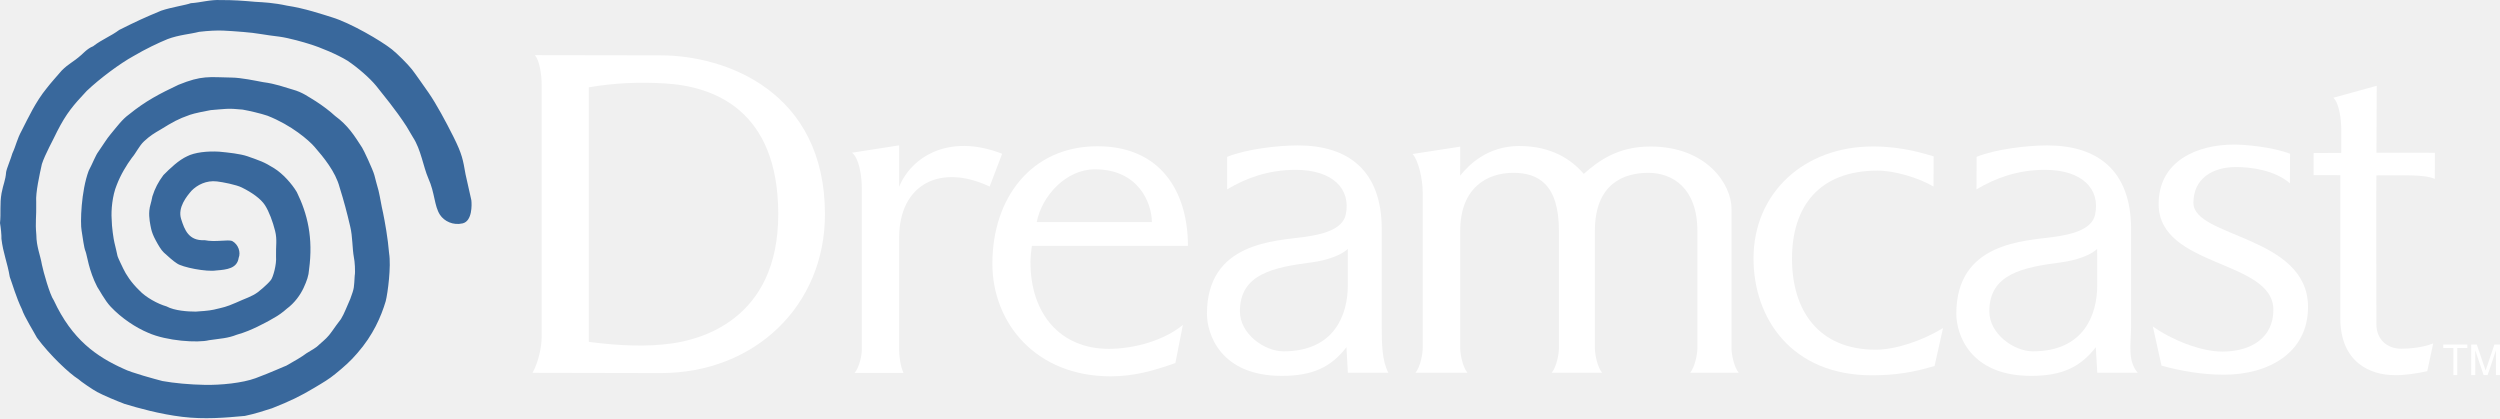
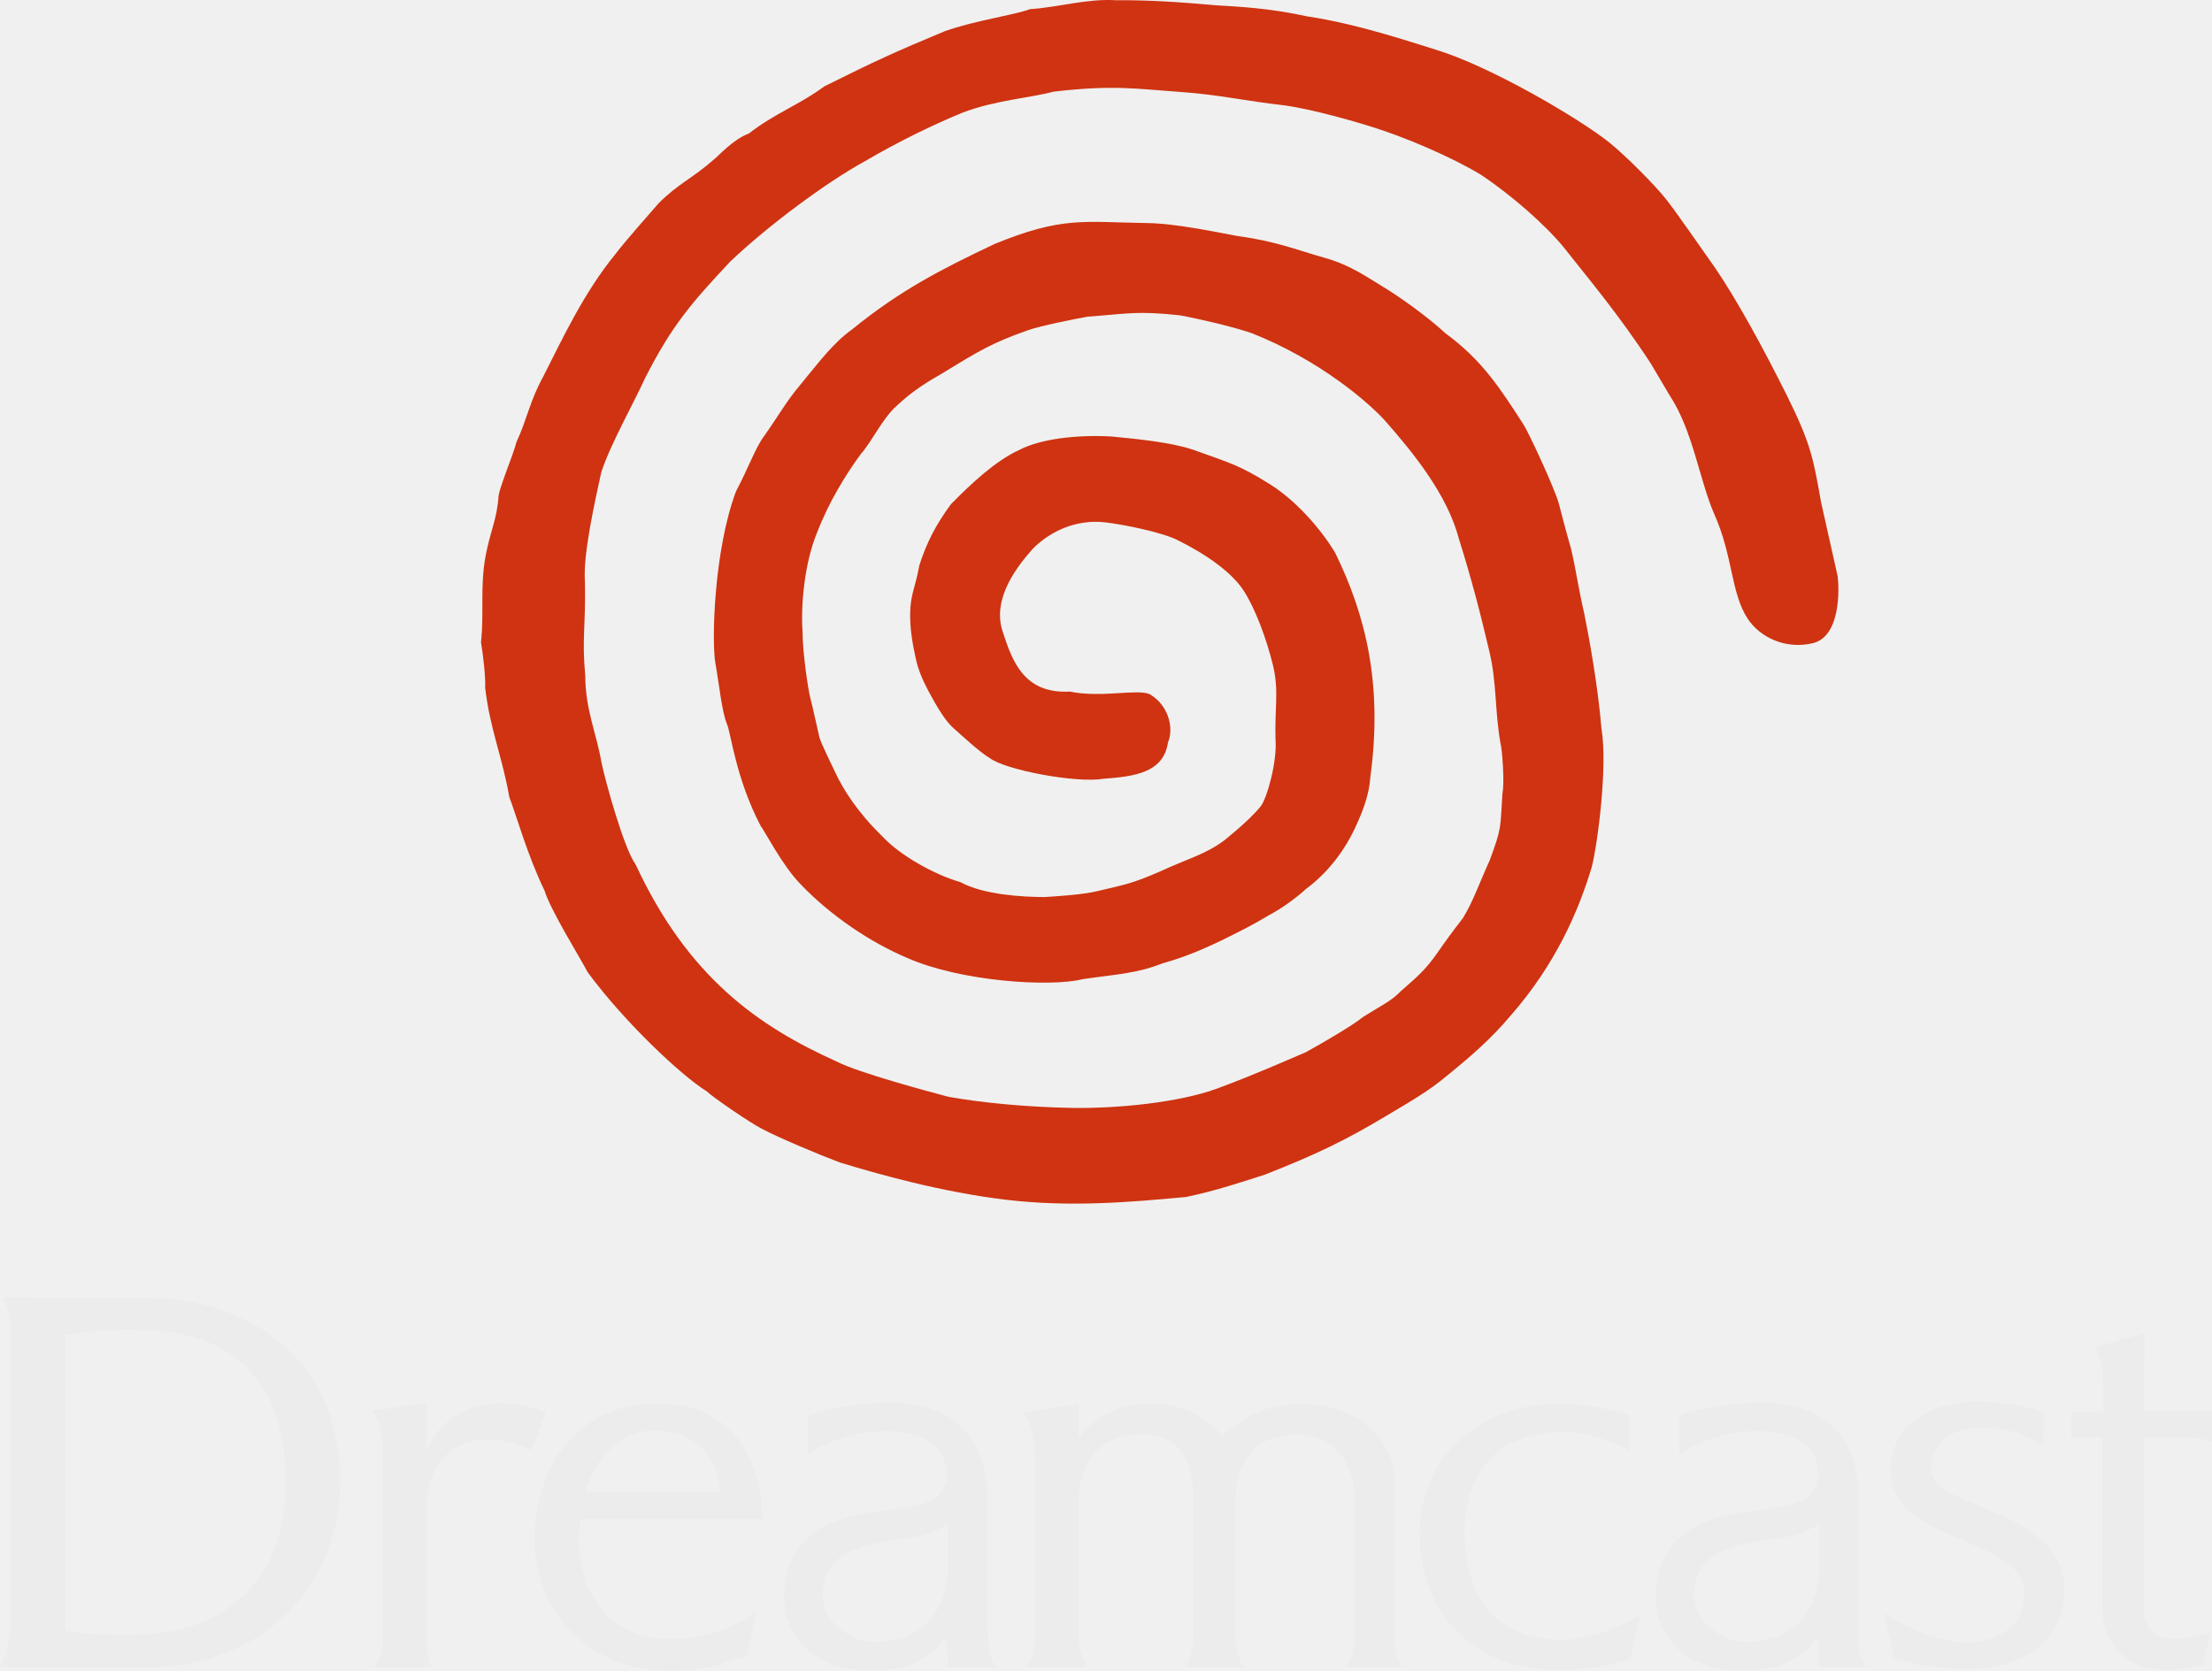
- <svg xmlns="http://www.w3.org/2000/svg" version="1.1" id="Layer_1" x="0px" y="0px" viewBox="0 0 3839 642" style="enable-background:new 0 0 3839 642;" xml:space="preserve">
-   <style type="text/css">
- 	.st0{fill:#F05100;}
- 	.st1{fill:#39689C;}
- 	.st2{fill:#CF3312;}
- 	.st3{fill:#FFFFFF;}
- </style>
-   <g>
-     <g>
-       <polygon class="st3" points="3767.4,534.4 3751.9,534.4 3751.9,529.1 3788.8,529.1 3788.8,534.4 3773.4,534.4 3773.4,576     3767.4,576   " />
-       <polygon class="st3" points="3813.8,576 3801,537.9 3801,576 3794.8,576 3794.8,529.1 3803.4,529.1 3816.9,569 3830.4,529.1     3839,529.1 3839,576 3832.8,576 3832.8,537.9 3820,576   " />
-       <path class="st3" d="M831.8,131c0-16.3-3.1-37.4-10.3-46.3c47.2,0,149.2,0.3,192.9,0.3c100.6,0,252.4,55.9,252.4,244.1    c0,139.8-107.2,243.8-252.4,243.8c-31.9,0-153.4-0.4-196.6-0.4c8.8-16.3,14-38.5,14-56V131L831.8,131z M904.2,525    c46.5,6,89.3,7.9,128.1,2.3c37.5-5.4,163.6-32.5,162.8-199.9c-0.7-158.6-98.8-194.9-174.2-199.3c-39.4-2.3-77.5-0.8-116.7,6    L904.2,525L904.2,525z" />
-       <path class="st3" d="M1308.4,234.5l72.3-11.3c0,14.8,0,58.2,0,63.7c18.6-45.8,76.3-82.7,158.2-50.8l-19.2,50.4    c-75.1-35.6-139-4.4-139,79v171.9c0,8.2,1.8,24.7,6.7,35.3h-75.1c7.6-9.3,11.1-27.1,11.1-35.3v-248    C1323.4,271.4,1319.7,243.5,1308.4,234.5L1308.4,234.5z" />
-       <path class="st3" d="M3593.8,269c0,4.7,0,204.7,0,219.6c0,69,47.5,87.4,82.8,87.4c14.9,0.7,36-2.8,50.7-6l9.1-42.6    c-17.2,6.6-37.1,8.1-49.1,8.1c-22.1,0-38.1-14.7-38.1-37.6c0-20.6-0.5-222.1,0-228.6h-0.2c2.9,0,48.7-0.2,53.4,0    c15,0.5,26.6,1.4,36.5,5.4l0.1-40.1c0,0-87.9-0.1-89.7-0.1l0.4-102.8l-66.6,18.4c9.2,8.6,12.2,33.7,12.2,50.3    c0,0-0.1,30.7-0.1,34.4c-3,0-36.8,0.2-42.4,0.2v33.9C3558.5,269,3593.8,269,3593.8,269L3593.8,269z" />
-       <path class="st3" d="M3305.9,501.3c28.6,20.5,73.6,38.6,106.6,38.6c45.7,0,78.5-22.2,78.5-64.1c0-77.3-176.2-64.5-176.2-162.5    c0-66.3,59.3-91.3,115.8-91.3c18.2,0,59.6,3.9,86,14.1l-0.2,45.3c-23.4-20-59.2-24.9-82.7-24.9c-37.4,0-65.5,18.6-65.5,55    c0,53.4,176,50.3,176,159.9c0,70.9-61.4,104-129.1,104c-32.9,0-67.3-5.8-95.9-14L3305.9,501.3L3305.9,501.3z" />
-       <path class="st3" d="M2242.2,269.7c0-4,0.1-39.9,0.1-44.5l-73.2,11.3c8.8,9.2,15.6,38.1,15.6,58.7V535c0,8.2-3.5,28.1-11.1,37.4    h79.8c-7.6-9.3-11.1-29.2-11.1-37.4V354.6c0-66,40.9-89.2,81.5-89.2c36.8,0,70.1,15.9,70.1,89.2V535c0,8.2-3.5,28.1-11.1,37.4    h77.4c-7.6-9.3-11.1-29.2-11.1-37.4V354.6c0-73.2,45.2-89.2,82.1-89.2c36.8,0,75.3,23.1,75.3,89.2V535c0,8.2-3.5,28.1-11.1,37.4    h74.6c-7.6-9.3-11.1-29.2-11.1-37.4V320.3c0-36.6-37.4-95.3-124.6-95.3c-50.8,0-80.1,22.6-102.3,42    c-18.9-22.1-49.7-42.8-99.2-42.8C2284.6,224.3,2256.1,252.5,2242.2,269.7L2242.2,269.7z" />
-       <path class="st3" d="M2069.7,382.3c-10.4,9.8-32.3,17.5-54.9,20.5c-59.3,7.8-110.8,17.6-110.8,75.4c0,34.3,37.4,61.3,67,61.3    c78.4,0,98.7-56.6,98.7-101.2V382.3L2069.7,382.3L2069.7,382.3z M1884.5,240.8c29.9-12,78.2-17.5,108.5-17.5    c77.4,0,128.8,38.6,128.8,128.4v148.7c0,27.6,0.4,53.7,10.2,72h-62.2l-2.2-39.2c-23.5,30.4-51.7,44-99.4,44    c-94.2,0-114.8-64.4-114.8-95.3c0-110.4,105.1-111.7,150.6-118.2c25.2-3.6,57.7-10.7,62.6-34.4c8.1-39.1-19.9-68.5-77.1-68.5    c-42,0-76.4,12.8-105.1,30V240.8L1884.5,240.8z M3220.4,382.3c-10.4,9.8-32.3,17.5-54.9,20.5c-59.3,7.8-110.7,17.6-110.7,75.4    c0,34.3,37.4,61.3,67,61.3c78.4,0,98.7-56.6,98.7-101.2L3220.4,382.3L3220.4,382.3z M3035.3,240.8c29.9-12,78.3-17.5,108.5-17.5    c77.3,0,128.7,38.6,128.7,128.4v148.7c0,27.6-6,53.1,10.2,72h-62.1l-2.3-39.2c-23.6,30.4-51.6,44-99.4,44    c-94.2,0-114.8-64.4-114.8-95.3c0-110.4,105.1-111.7,150.6-118.2c25.3-3.6,57.8-10.7,62.6-34.4c8.1-39.1-19.9-68.5-77.1-68.5    c-42,0-76.3,12.8-105.1,30L3035.3,240.8L3035.3,240.8L3035.3,240.8z" />
-       <path class="st3" d="M2969.1,286.4c-23.3-13.6-60.1-24.4-85.8-24.4c-90.2,0-131.5,55.4-131.5,135.3c0,79.1,40.4,139.7,128.6,139.7    c30.2,0,71.4-13.6,103.3-33.2l-13,58.2c-32.5,9.7-59.9,14.3-96.1,14.3c-123.9,0-181.9-87.9-181.9-179.3    c0-101.1,77.9-172.1,183.3-172.1c46.1,0,79.7,11.3,93.3,15.2L2969.1,286.4L2969.1,286.4z" />
-       <path class="st3" d="M1582.4,401.6c0.1-8.4,1.2-16.3,2.1-24h239.7c0-82.4-41.2-153-138.9-153c-101.4,0-161.4,79.3-161.4,180.3    c0,91.4,67,173,181.6,173c36.3,0,66.6-8.9,99.4-20.4l11.5-58.5c-28,23.1-73.3,36.7-114.1,36.7    C1628.8,535.6,1582,482.5,1582.4,401.6L1582.4,401.6z M1592,341c7.8-40.1,44.9-81,89.3-81c67.9,0,87.5,53,87.5,81    C1768.7,341,1592,341.1,1592,341L1592,341z" />
-     </g>
-     <path class="st1" d="M440.9,8.7c26.9,4,54.4,13.4,68.7,17.8c28.9,8.8,75.7,36.2,92.3,49.4c7.8,6.2,24.3,22.5,30.7,30.7   c6.2,8,18.1,25.3,25.6,35.9c12.1,17.6,26.2,43.8,38.3,67.9c13.4,26.9,14.4,34.8,18.4,57.3l8.9,39.7c0.8,6.9,1.5,32-13.3,35.6   c-14.8,3.5-28.4-3.3-34.9-13.2c-8.9-13.8-7.7-33.4-17.8-55.8c-7.9-18.1-11.3-44.4-23.8-63.4l-9.8-16.6   c-17.4-26.8-35.6-48.1-46.4-62c-9.6-11.7-27.4-27.5-44.2-38.8c-15.6-9.5-40.9-20.3-59.1-25.8c-5.8-1.9-30.6-9.2-46.1-11.2   c-21-2.3-34.7-5.7-54.6-7.1c-24.6-1.7-36.4-3.9-68.2-0.2c-12.1,3.3-31.2,4.6-48.4,11.2c-13.9,5.7-33.2,14.8-52.2,26   c-20.4,11.2-51.3,34-71.9,53.6c-20.7,22.1-31,34-45.3,62c-6.4,13.7-18.6,35.1-23.5,50.3c-3.4,15.4-9.8,44-8.7,58   c0.5,24.9-1.7,30.1,0.2,50.5c0.1,18.4,6.1,31.1,8.6,46.1c2.1,10.4,12.1,46.2,18.2,54.6c28,60.3,65.5,86.4,107.4,105.2   c11.8,6,48.7,15.9,59.4,18.7c18.2,3.3,42.2,5.5,65.2,5.9c24.3,0.5,57.7-2.8,78-10.3c22-8.1,47.4-19.6,47.1-19.2   c10.2-5.6,25.8-14.8,30.6-18.8c9.4-6,15-8.3,20.5-14.1c8-7,12.9-11,18.9-19.7c3.4-4.9,8.8-12.4,13.9-19c5.6-9.2,8.8-18.9,14.3-30.9   c6.6-17.8,5.5-16.9,6.8-35.7c1.2-5.5-0.1-23.8-1.1-27c-3-17-1.9-31.9-5.8-48.4c-5.2-22.3-9.6-38.9-16.3-60.3   c-6.3-24-24.8-46.3-38.6-62.2c-8.6-9.9-35.2-33.2-72.2-47.7c-10.4-3.5-27.4-7.5-38.2-9.4c-23.1-2.4-26.9-0.9-49,0.8   c-7.6,1.3-25.3,4.9-31.8,7.2c-19,6.7-26,10.9-45.4,22.8c-9,5.2-15.9,9.3-25.1,17.9c-7.4,6.8-12.6,18.4-18.6,25.2   c-8.2,11.1-17.3,26-23.4,42c-6.6,15.9-8.8,38.4-7.7,52.8c0,11,3,31.1,4.2,35.5c1.2,4.4,4.2,18.1,4.8,20.8   c0.7,2.7,7.8,17.2,8.8,19.3c4,8.5,11.7,20.8,24.6,33.3c9.6,10.4,28,20.7,41.8,24.6c12.4,6.8,33.3,8,44.8,8c5.7-0.4,20.2-1.2,27.8-3   c15.4-3.7,18.2-3.8,34.1-10.7c14.2-6.6,23.9-9,33.8-16.3c0,0,13.6-10.6,19.8-18.5c3.3-4.1,8.9-23.7,7.9-35.9   c-0.5-16.6,2-26-1.5-39.7c-3.4-13.7-9.2-29.5-15.5-39.3c-6.4-9.9-20-19.5-35.6-27.2c-8.7-4.3-29.4-8.3-38.1-9.3   c-16.6-2-30.5,5.6-39,14.2c-7.3,8.4-21.8,25.8-16,43.7c5.2,16.3,11.5,33.6,35.9,32.3c16.8,3.5,36.1-1.5,42.6,1.4   c9.6,5.4,13.2,17.4,9.8,25.8c-2.4,16.1-17.9,18.1-34.4,19.3c-14.8,2.5-52.3-4.8-60.5-10.9c-5.5-3.3-14-11.2-19.9-16.5   c-4.3-3.9-9.1-12.4-12.4-18.5c-4.1-7.5-6.1-13.1-7.2-18c-1.2-5.8-3.8-17-2.8-28.1c0.7-7.5,2.7-10.7,4.7-21.7   c4-12.5,8.9-21.9,16.9-32.7c10.4-10.5,23.6-23.1,36.4-28.9c11.4-6,31.2-8.2,49.2-7.1c14.6,1.4,31.9,3.2,43.3,7   c19.5,7,25.1,8.4,41.2,18.5c13.5,8.4,27.2,23.8,34.8,36.6c16.2,33.1,25.5,69.9,18.7,119.6c-0.5,8.4-3.2,16.5-8.4,27.7   c-4.8,10.2-13.3,22.7-26,32c-5.1,4.7-13.2,10.6-19.7,14c-9.3,5.6-15.6,8.6-25.3,13.5c-8.5,4-18.5,8.6-31.5,12.2   c-14.1,5.6-24.9,5.8-42.5,8.4c-17.4,4.4-65,1.3-93.4-11.3c-19.4-8.1-41.1-22.5-57.6-40c-9.2-9.6-18.2-27.1-20.8-30.6   c-13.1-25.3-15.7-49-17.8-54c-2.9-6.8-4.3-22-6.2-32.4c-2.2-11.7-0.8-60.6,10.9-91.9c6.6-12.5,10.5-23.6,15-29.5   c8.1-11.5,12-18.7,18.8-26.8c10.4-12.5,17.9-22.8,27.9-30c25.7-20.9,47.1-31.9,76.2-45.7c36.1-14.7,46.9-11.7,81-11.1   c15.4,0.1,37.7,5,48.7,7c20.4,2.7,32.1,7.6,45.9,11.5c14.8,4.1,23.3,10.7,35.4,18c10,6.4,21.7,15.2,29.4,22.4   c19.8,14.5,29.4,29.8,41.5,48.6c2.2,3.1,16.6,33.9,18.9,42.4c1.1,4.3,4.3,16.6,6.4,23.8c2.7,11.4,4,21.5,7,34.4   c2.7,13.3,7.3,38.3,9.2,61.7c3.3,20.1-2,61.1-5.2,73.6c-7,23.5-19.3,52.1-43.5,79.7c-10.3,12.2-21.2,21.7-33.9,32   c-9.7,8-18,12.8-32.9,21.7c-20.3,12.1-35.7,19.8-64.2,31c-11.6,3.7-26.2,8.6-41.9,11.8c-30.5,2.8-61.8,5.5-96,1.4   s-68.4-13.7-88.7-19.9c-11.2-4.2-32.8-13.2-41.9-18.2c-5.9-3-25.7-16.5-29-19.8c-13.6-8.4-43.9-36.9-63.5-63.5   c-4.3-8.2-19.7-32.9-23.1-43.7c-8.9-18.3-15.1-40.4-18.7-49.8C11.3,403,4.8,388.8,2.2,366.7c0.3-5.2-1-17.5-2.2-24.2   c1.7-15.1-0.6-29.4,2.4-45.9c2.6-13.9,6.1-19.7,7-32.3c0.8-5.4,7.7-21.6,9.6-28.8c5.6-11.9,7-21.6,14.3-34.9   c10.5-20.6,21.5-44.4,38.4-65.1c4.8-6.4,18.5-21.9,23.1-27.2c11-11,17.5-12.7,29.9-23.8c1.3-0.8,9.5-10.2,18.2-13.4   c14.3-11,26.7-15.1,40.3-25.2c27.3-13.6,37.2-18.2,64.3-29.5C263.3,11,285.2,7.9,293,4.9c15-0.9,30.1-5.7,45.9-4.8   c17.7-0.2,35.5,1.1,53.2,2.7C404.1,3.5,419.7,4.1,440.9,8.7L440.9,8.7z" />
-   </g>
+ <svg xmlns="http://www.w3.org/2000/svg" version="1.1" id="Layer_1" x="0px" y="0px" width="1000" height="755.585" viewBox="0 0 1000 755.585" enable-background="new 0 0 220 162" xml:space="preserve">
+   <defs id="defs27" />
+   <path d="m 4.797,602.607 c 0,-5.587 -1.062,-12.823 -3.531,-15.864 16.165,0 51.09,0.107 66.061,0.107 34.444,0 86.407,19.119 86.407,83.565 0,47.835 -36.68,83.473 -86.407,83.473 -10.908,0 -52.554,-0.126 -67.327,-0.126 3.031,-5.592 4.797,-13.177 4.797,-19.167 l 0,-131.987 0,0 z M 29.565,737.524 c 15.898,2.056 30.574,2.692 43.853,0.791 12.848,-1.833 56.017,-11.126 55.75,-68.448 -0.257,-54.32 -33.799,-66.731 -59.65,-68.254 -13.488,-0.795 -26.51,-0.291 -39.954,2.042 l 0,133.869 0,0 z" id="path7" style="fill:#ececec" />
+   <path d="m 167.925,638.07 24.749,-3.865 c 0,5.063 0,19.924 0,21.791 6.349,-15.685 26.098,-28.29 54.169,-17.368 l -6.581,17.227 c -25.69,-12.188 -47.588,-1.494 -47.588,27.034 l 0,58.869 c 0,2.798 0.606,8.458 2.284,12.086 l -25.71,0 c 2.6,-3.201 3.798,-9.288 3.798,-12.086 l 0,-84.918 c 0,-6.159 -1.251,-15.694 -5.122,-18.769 l 0,0 z" id="path9" style="fill:#ececec" />
+   <path d="m 950.356,649.88 c 0,1.605 0,70.072 0,75.194 0,23.595 16.267,29.91 28.324,29.91 5.102,0.252 12.314,-0.941 17.358,-2.061 l 3.109,-14.569 c -5.883,2.241 -12.717,2.774 -16.81,2.774 -7.556,0 -13.022,-5.015 -13.022,-12.857 0,-7.042 -0.179,-76.057 0,-78.269 l -0.082,0 c 1.009,0 16.679,-0.053 18.26,0 5.146,0.184 9.094,0.5 12.489,1.862 L 1000,638.143 c 0,0 -30.109,-0.039 -30.691,-0.039 l 0.121,-35.191 -22.814,6.305 c 3.152,2.939 4.171,11.553 4.171,17.227 0,0 -0.015,10.515 -0.015,11.785 -1.028,0 -12.6,0.053 -14.521,0.053 l 0,11.596 c 2.027,-0.005 14.104,0 14.104,0 l 0,0 z" id="path11" style="fill:#ececec" />
+   <path d="m 851.775,729.39 c 9.807,7.003 25.191,13.221 36.477,13.221 15.656,0 26.859,-7.614 26.859,-21.946 0,-26.461 -60.329,-22.082 -60.329,-55.653 0,-22.698 20.297,-31.234 39.644,-31.234 6.213,0 20.404,1.348 29.434,4.84 l -0.078,15.501 c -8.012,-6.848 -20.249,-8.507 -28.309,-8.507 -12.804,0 -22.407,6.349 -22.407,18.803 0,18.289 60.275,17.232 60.275,54.761 0,24.269 -21.034,35.589 -44.173,35.589 -11.281,0 -23.032,-2.003 -32.825,-4.801 l -4.569,-20.574 0,0 z" id="path13" style="fill:#ececec" />
+   <path d="m 487.635,650.118 c 0,-1.373 0.053,-13.667 0.053,-15.243 l -25.055,3.875 c 3.017,3.162 5.335,13.037 5.335,20.089 l 0,82.105 c 0,2.798 -1.198,9.593 -3.798,12.794 l 27.32,0 c -2.6,-3.201 -3.798,-9.996 -3.798,-12.794 l 0,-61.779 c 0,-22.601 13.982,-30.511 27.897,-30.511 12.595,0 23.978,5.451 23.978,30.511 l 0,61.779 c 0,2.798 -1.203,9.593 -3.798,12.794 l 26.495,0 c -2.6,-3.201 -3.798,-9.996 -3.798,-12.794 l 0,-61.779 c 0,-25.06 15.486,-30.511 28.096,-30.511 12.591,0 25.768,7.905 25.768,30.511 l 0,61.779 c 0,2.798 -1.198,9.593 -3.798,12.794 l 25.506,0 c -2.6,-3.201 -3.798,-9.996 -3.798,-12.794 l 0,-73.506 c 0,-12.527 -12.775,-32.597 -42.631,-32.597 -17.363,0 -27.388,7.721 -35.002,14.37 -6.475,-7.556 -17.019,-14.647 -33.955,-14.647 -16.514,0 -26.258,9.671 -31.02,15.554 l 0,0 z" id="path15" style="fill:#ececec" />
+   <path d="m 428.553,688.631 c -3.574,3.361 -11.063,5.975 -18.794,6.989 -20.307,2.663 -37.898,6.038 -37.898,25.821 0,11.732 12.785,20.971 22.921,20.971 26.84,0 33.775,-19.361 33.775,-34.619 l 0,-19.162 -0.005,0 z m -63.399,-48.412 c 10.243,-4.108 26.777,-5.99 37.136,-5.99 26.471,0 44.057,13.226 44.057,43.931 l 0,50.929 c 0,9.438 0.141,18.367 3.507,24.643 l -21.282,0 -0.761,-13.396 c -8.061,10.398 -17.683,15.054 -34.027,15.054 -32.238,0 -39.28,-22.029 -39.28,-32.621 0,-37.776 35.958,-38.223 51.57,-40.444 8.638,-1.227 19.759,-3.667 21.427,-11.766 2.76,-13.4 -6.824,-23.445 -26.394,-23.445 -14.361,0 -26.127,4.365 -35.953,10.248 l 0,-17.145 0,0 z m 457.366,48.412 c -3.574,3.361 -11.068,5.975 -18.798,6.989 -20.302,2.663 -37.898,6.038 -37.898,25.821 0,11.732 12.785,20.971 22.921,20.971 26.84,0 33.775,-19.361 33.775,-34.619 l 0,-19.162 0,0 z m -63.399,-48.412 c 10.243,-4.108 26.777,-5.99 37.136,-5.99 26.471,0 44.057,13.226 44.057,43.931 l 0,50.929 c 0,9.438 -2.056,18.178 3.502,24.643 l -21.282,0 -0.761,-13.396 c -8.061,10.398 -17.683,15.054 -34.023,15.054 -32.233,0 -39.28,-22.029 -39.28,-32.621 0,-37.776 35.958,-38.223 51.57,-40.444 8.643,-1.227 19.764,-3.667 21.427,-11.766 2.755,-13.4 -6.824,-23.445 -26.394,-23.445 -14.361,0 -26.127,4.365 -35.953,10.248 l 0,-17.145 0,0 z" id="path17" style="fill:#ececec" />
+   <path d="m 736.472,655.841 c -7.988,-4.661 -20.588,-8.361 -29.376,-8.361 -30.851,0 -44.993,18.978 -44.993,46.307 0,27.077 13.818,47.806 43.999,47.806 10.345,0 24.429,-4.641 35.356,-11.359 l -4.447,19.919 c -11.121,3.308 -20.496,4.884 -32.907,4.884 -42.413,0 -62.288,-30.075 -62.288,-61.371 0,-34.6 26.665,-58.922 62.749,-58.922 15.772,0 27.291,3.87 31.942,5.189 l -0.034,15.908 0,0 z" id="path19" style="fill:#ececec" />
+   <path d="m 261.719,695.237 c 0.015,-2.861 0.393,-5.587 0.718,-8.226 l 82.057,0 c 0,-28.212 -14.104,-52.414 -47.53,-52.414 -34.692,0 -55.285,27.131 -55.285,61.735 0,31.297 22.931,59.252 62.201,59.252 12.416,0 22.8,-3.06 34.003,-6.979 l 3.943,-20.006 c -9.584,7.891 -25.079,12.561 -39.057,12.561 -25.137,-0.005 -41.167,-18.197 -41.05,-45.924 l 0,0 z m 3.313,-20.738 c 2.663,-13.73 15.36,-27.708 30.56,-27.708 23.226,0 29.949,18.124 29.949,27.713 -0.005,-0.005 -60.508,0.034 -60.508,-0.005 l 0,0 z" id="path21" style="fill:#ececec" />
+   <path d="m 591.027,7.415 c 22.805,3.424 46.094,11.388 58.238,15.103 24.468,7.479 64.189,30.725 78.215,41.875 6.635,5.272 20.588,19.08 25.991,26.03 5.262,6.771 15.316,21.437 21.733,30.472 10.209,14.914 22.232,37.126 32.432,57.569 11.393,22.838 12.173,29.454 15.617,48.548 l 7.532,33.659 c 0.708,5.82 1.295,27.17 -11.237,30.162 -12.527,2.992 -24.109,-2.789 -29.57,-11.237 -7.556,-11.693 -6.514,-28.29 -15.059,-47.287 -6.664,-15.355 -9.579,-37.67 -20.22,-53.718 l -8.347,-14.113 c -14.768,-22.737 -30.162,-40.783 -39.343,-52.554 -8.085,-9.889 -23.183,-23.333 -37.495,-32.897 -13.236,-8.027 -34.634,-17.179 -50.066,-21.893 -4.918,-1.6 -25.967,-7.789 -39.047,-9.53 -17.751,-1.993 -29.43,-4.801 -46.298,-5.99 -20.826,-1.47 -30.817,-3.322 -57.831,-0.165 -10.233,2.774 -26.447,3.875 -41.04,9.457 -11.785,4.806 -28.178,12.571 -44.237,22.004 -17.28,9.477 -43.514,28.857 -60.911,45.405 -17.533,18.735 -26.301,28.789 -38.392,52.54 -5.354,11.751 -15.709,29.929 -19.885,42.762 -2.852,13.027 -8.293,37.325 -7.377,49.125 0.412,21.141 -1.436,25.496 0.15,42.777 0.058,15.559 5.165,26.345 7.29,39.071 1.819,8.793 10.253,39.217 15.471,46.278 23.721,51.109 55.561,73.244 91.044,89.21 10.001,5.092 41.297,13.468 50.352,15.869 15.437,2.784 35.754,4.641 55.309,5.02 20.574,0.403 48.931,-2.386 66.139,-8.72 18.624,-6.848 40.158,-16.582 39.91,-16.31 8.643,-4.763 21.83,-12.537 25.938,-15.956 7.939,-5.088 12.721,-7.057 17.426,-11.955 6.785,-5.936 10.893,-9.356 16.034,-16.713 2.861,-4.147 7.406,-10.495 11.834,-16.107 4.763,-7.804 7.498,-16.029 12.149,-26.204 5.563,-15.049 4.7,-14.327 5.757,-30.312 0.999,-4.632 -0.107,-20.2 -0.946,-22.843 -2.507,-14.366 -1.62,-27.039 -4.908,-40.987 -4.443,-18.871 -8.133,-32.994 -13.803,-51.099 -5.33,-20.384 -20.986,-39.27 -32.737,-52.758 -7.28,-8.361 -29.866,-28.11 -61.202,-40.444 -8.822,-2.968 -23.265,-6.334 -32.437,-8.007 -19.579,-2.047 -22.766,-0.732 -41.511,0.64 -6.45,1.125 -21.427,4.186 -26.932,6.121 -16.102,5.655 -22.024,9.249 -38.484,19.332 -7.663,4.447 -13.439,7.852 -21.272,15.195 -6.252,5.786 -10.718,15.622 -15.782,21.388 -6.935,9.438 -14.657,22.029 -19.836,35.608 -5.616,13.507 -7.425,32.524 -6.572,44.76 0,9.326 2.537,26.398 3.545,30.133 1.004,3.739 3.526,15.331 4.074,17.659 0.548,2.323 6.577,14.589 7.406,16.364 3.4,7.236 9.908,17.634 20.874,28.251 8.09,8.837 23.731,17.508 35.439,20.869 10.5,5.762 28.207,6.741 38.004,6.761 4.821,-0.291 17.135,-1.048 23.561,-2.59 13.032,-3.128 15.437,-3.211 28.867,-9.045 12.052,-5.587 20.229,-7.6 28.625,-13.803 0,0 11.524,-9.031 16.761,-15.636 2.764,-3.487 7.503,-20.103 6.659,-30.395 -0.393,-14.089 1.659,-22.082 -1.217,-33.673 -2.876,-11.591 -7.784,-25.026 -13.105,-33.305 -5.388,-8.386 -16.975,-16.558 -30.162,-23.062 -7.382,-3.647 -24.875,-7.028 -32.296,-7.905 -14.099,-1.673 -25.889,4.724 -33.048,12.042 -6.208,7.096 -18.478,21.835 -13.59,37.073 4.423,13.788 9.763,28.479 30.443,27.388 14.191,2.954 30.608,-1.334 36.074,1.183 8.114,4.607 11.233,14.783 8.284,21.878 -2.056,13.682 -15.161,15.321 -29.148,16.364 -12.513,2.095 -44.295,-4.03 -51.279,-9.263 -4.685,-2.784 -11.858,-9.472 -16.912,-13.987 -3.633,-3.249 -7.745,-10.495 -10.554,-15.699 -3.448,-6.392 -5.189,-11.097 -6.077,-15.263 -1.052,-4.947 -3.22,-14.39 -2.401,-23.833 0.553,-6.368 2.26,-9.079 3.958,-18.391 3.38,-10.558 7.58,-18.595 14.336,-27.752 8.803,-8.934 19.982,-19.57 30.894,-24.512 9.622,-5.083 26.481,-6.955 41.734,-6.062 12.372,1.183 27.009,2.692 36.685,5.936 16.563,5.917 21.296,7.096 34.891,15.67 11.49,7.11 23.047,20.19 29.497,31.025 13.721,28.076 21.592,59.31 15.869,101.355 -0.47,7.105 -2.682,14.046 -7.11,23.45 -4.089,8.681 -11.262,19.24 -22.024,27.189 -4.336,4.011 -11.169,8.948 -16.732,11.839 -7.896,4.792 -13.206,7.285 -21.451,11.427 -7.236,3.4 -15.67,7.29 -26.67,10.345 -11.921,4.714 -21.068,4.908 -36.059,7.144 -14.758,3.701 -55.134,1.057 -79.185,-9.55 -16.417,-6.902 -34.837,-19.07 -48.839,-33.901 -7.779,-8.153 -15.389,-22.945 -17.625,-25.972 -11.136,-21.408 -13.318,-41.545 -15.103,-45.774 -2.425,-5.747 -3.633,-18.634 -5.257,-27.451 -1.833,-9.884 -0.698,-51.337 9.283,-77.944 5.626,-10.592 8.919,-20.035 12.726,-24.997 6.843,-9.734 10.151,-15.816 15.971,-22.717 8.774,-10.641 15.161,-19.322 23.707,-25.443 21.776,-17.707 39.969,-27.048 64.572,-38.737 30.574,-12.45 39.755,-9.875 68.69,-9.414 13.017,0.112 31.961,4.205 41.273,5.902 17.295,2.304 27.203,6.47 38.902,9.734 12.508,3.492 19.739,9.065 30.002,15.268 8.449,5.456 18.391,12.93 24.958,18.997 16.8,12.319 24.905,25.268 35.201,41.171 1.867,2.667 14.094,28.726 16.044,35.982 0.902,3.633 3.671,14.065 5.447,20.161 2.284,9.671 3.39,18.236 5.936,29.148 2.279,11.242 6.159,32.471 7.842,52.312 2.828,17.019 -1.702,51.759 -4.375,62.424 -5.951,19.885 -16.359,44.154 -36.913,67.526 -8.73,10.35 -18.013,18.372 -28.736,27.077 -8.201,6.843 -15.239,10.825 -27.907,18.391 -17.208,10.267 -30.303,16.825 -54.421,26.253 -9.821,3.152 -22.193,7.299 -35.531,10.059 -25.836,2.386 -52.384,4.675 -81.363,1.232 -28.983,-3.448 -58.015,-11.616 -75.165,-16.883 -9.462,-3.55 -27.795,-11.237 -35.482,-15.374 -5,-2.541 -21.767,-14.007 -24.614,-16.766 -11.49,-7.11 -37.204,-31.292 -53.806,-53.835 -3.637,-6.965 -16.718,-27.863 -19.555,-37.02 -7.542,-15.486 -12.799,-34.217 -15.888,-42.219 -3.259,-18.677 -8.764,-30.705 -10.912,-49.455 0.247,-4.413 -0.888,-14.797 -1.887,-20.544 1.46,-12.833 -0.49,-24.929 2.056,-38.897 2.236,-11.79 5.199,-16.713 5.902,-27.368 0.689,-4.559 6.557,-18.27 8.119,-24.371 4.734,-10.049 5.912,-18.328 12.091,-29.556 8.905,-17.499 18.212,-37.631 32.514,-55.217 4.084,-5.451 15.665,-18.532 19.613,-23.066 9.331,-9.326 14.807,-10.801 25.39,-20.161 1.101,-0.694 8.09,-8.662 15.408,-11.402 12.13,-9.37 22.611,-12.809 34.153,-21.33 23.134,-11.524 31.568,-15.413 54.533,-24.968 13.27,-4.734 31.777,-7.353 38.441,-9.938 12.678,-0.786 25.545,-4.831 38.882,-4.025 14.972,-0.141 30.06,0.926 45.105,2.294 10.18,0.626 23.416,1.12 41.37,5.015 l 0,0 z" id="path23" style="fill:#cf3311;fill-opacity:1" />
</svg>
